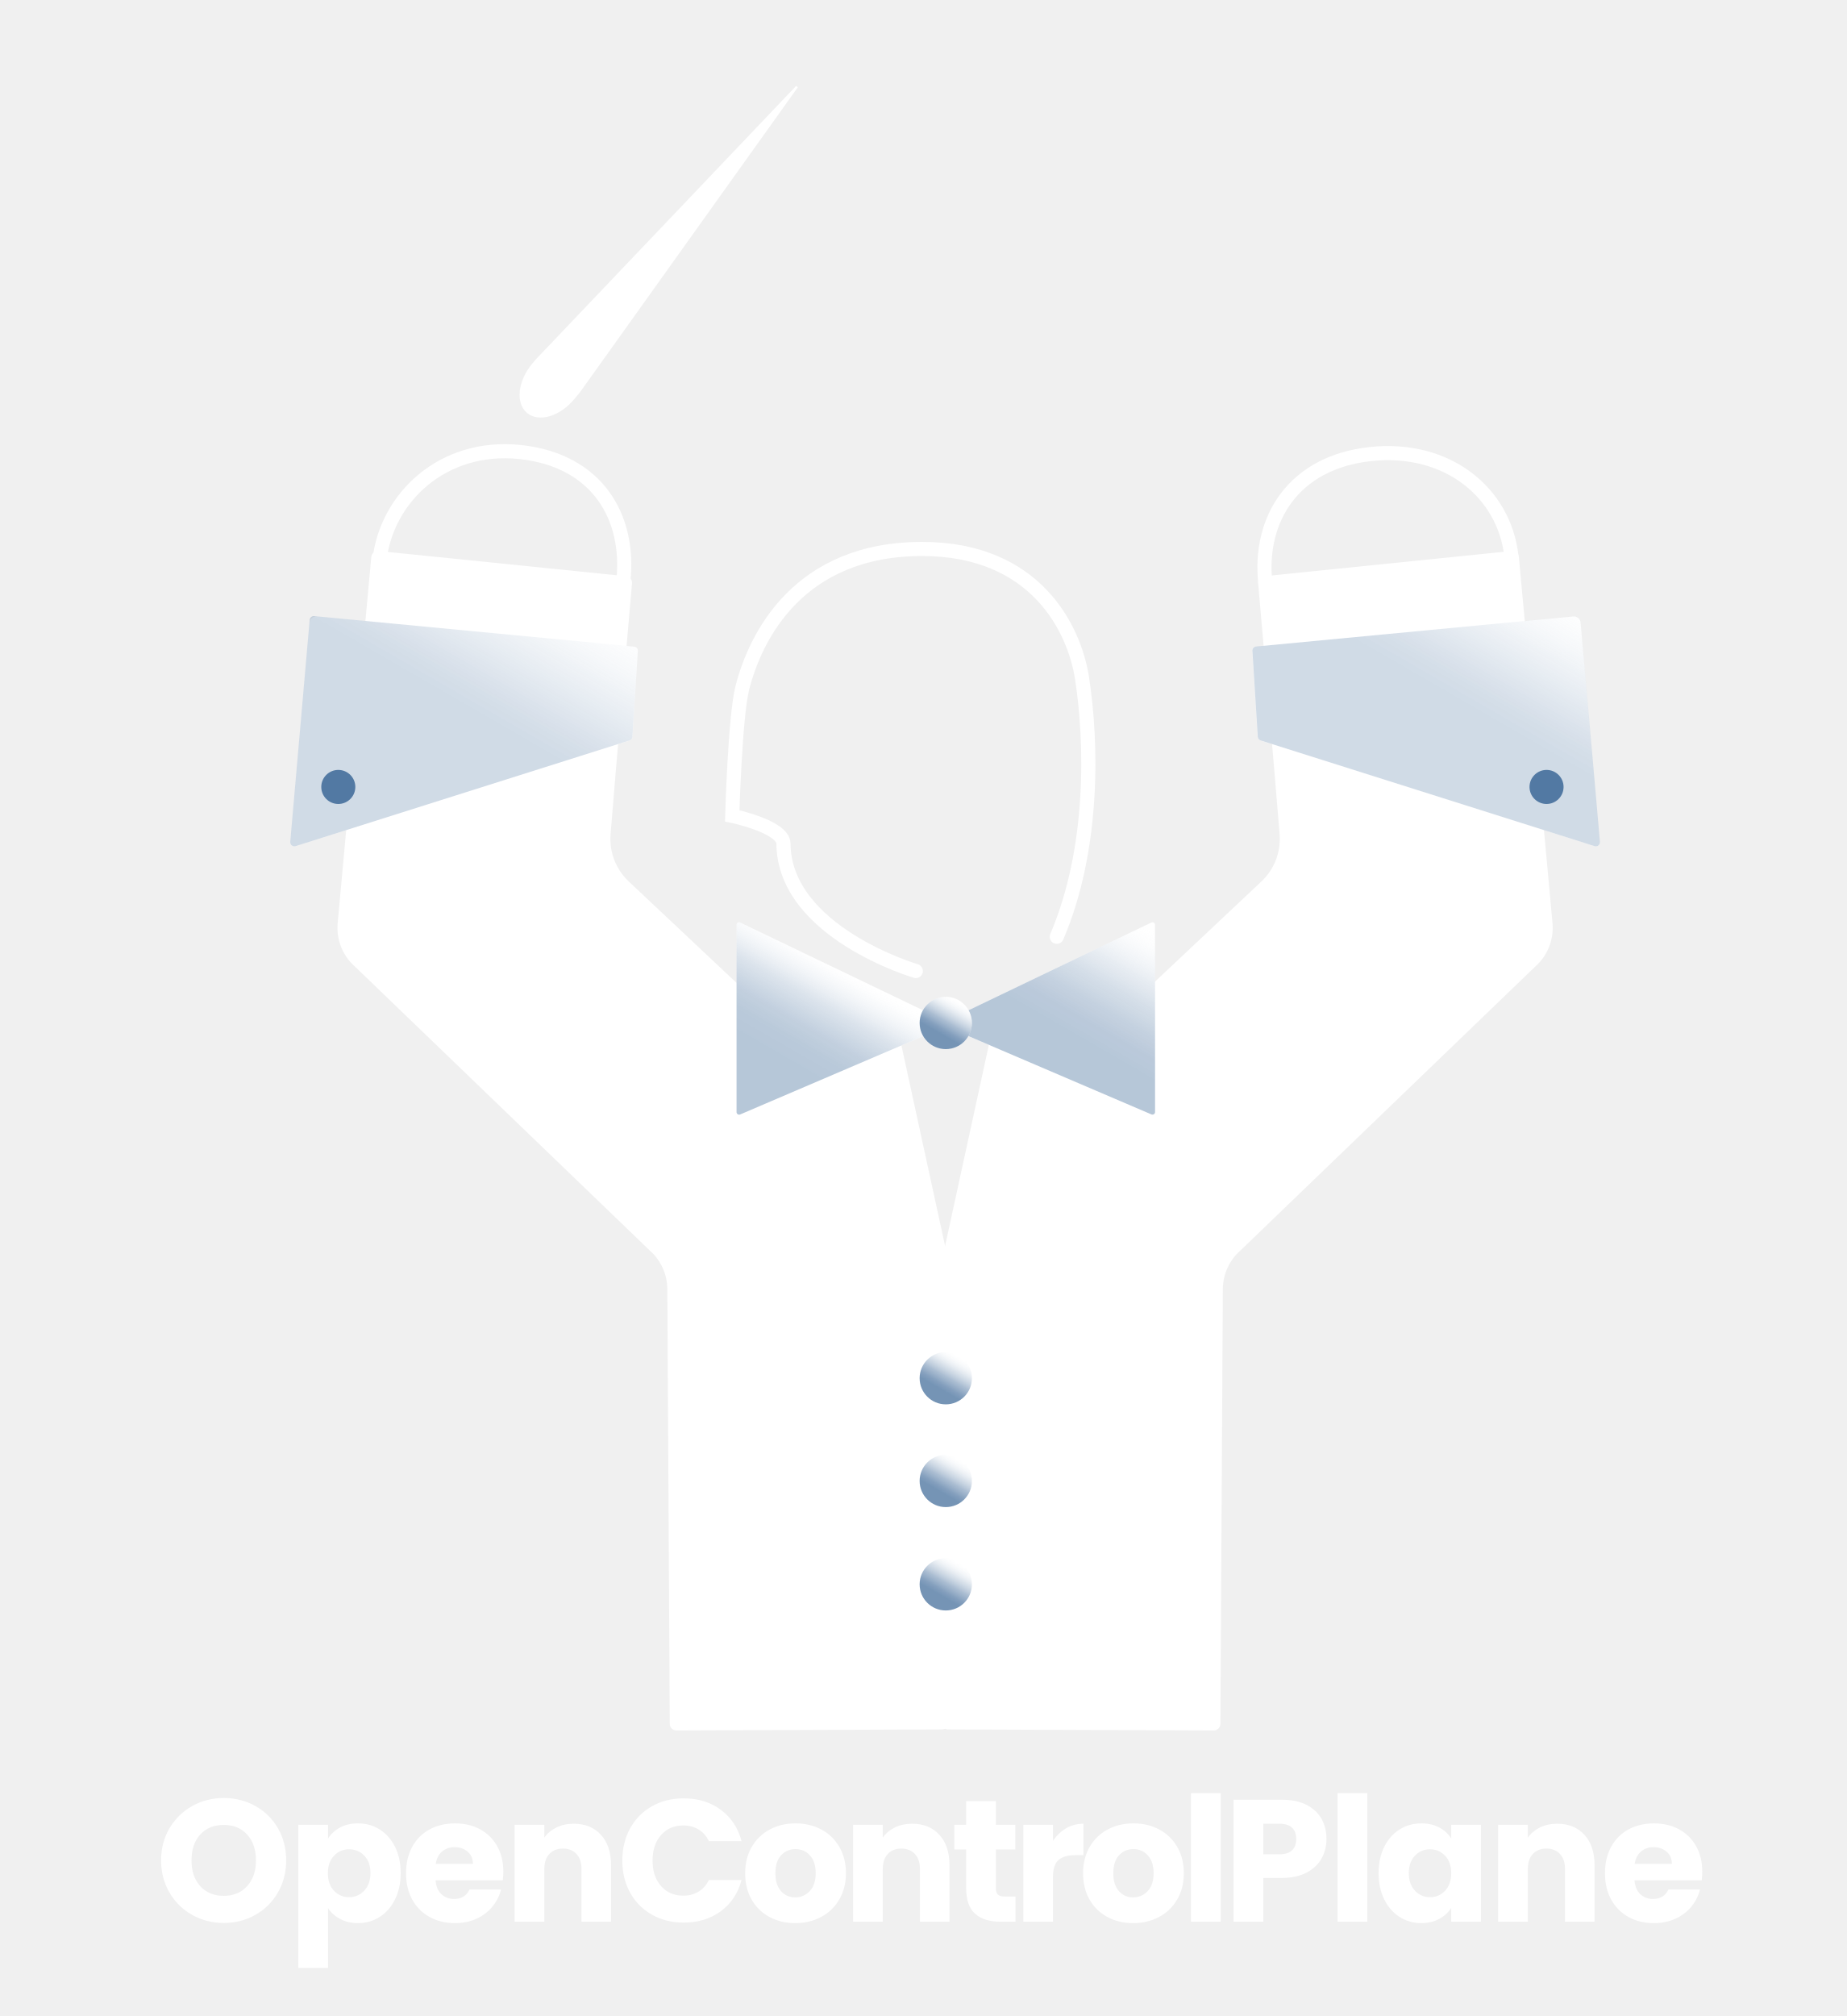
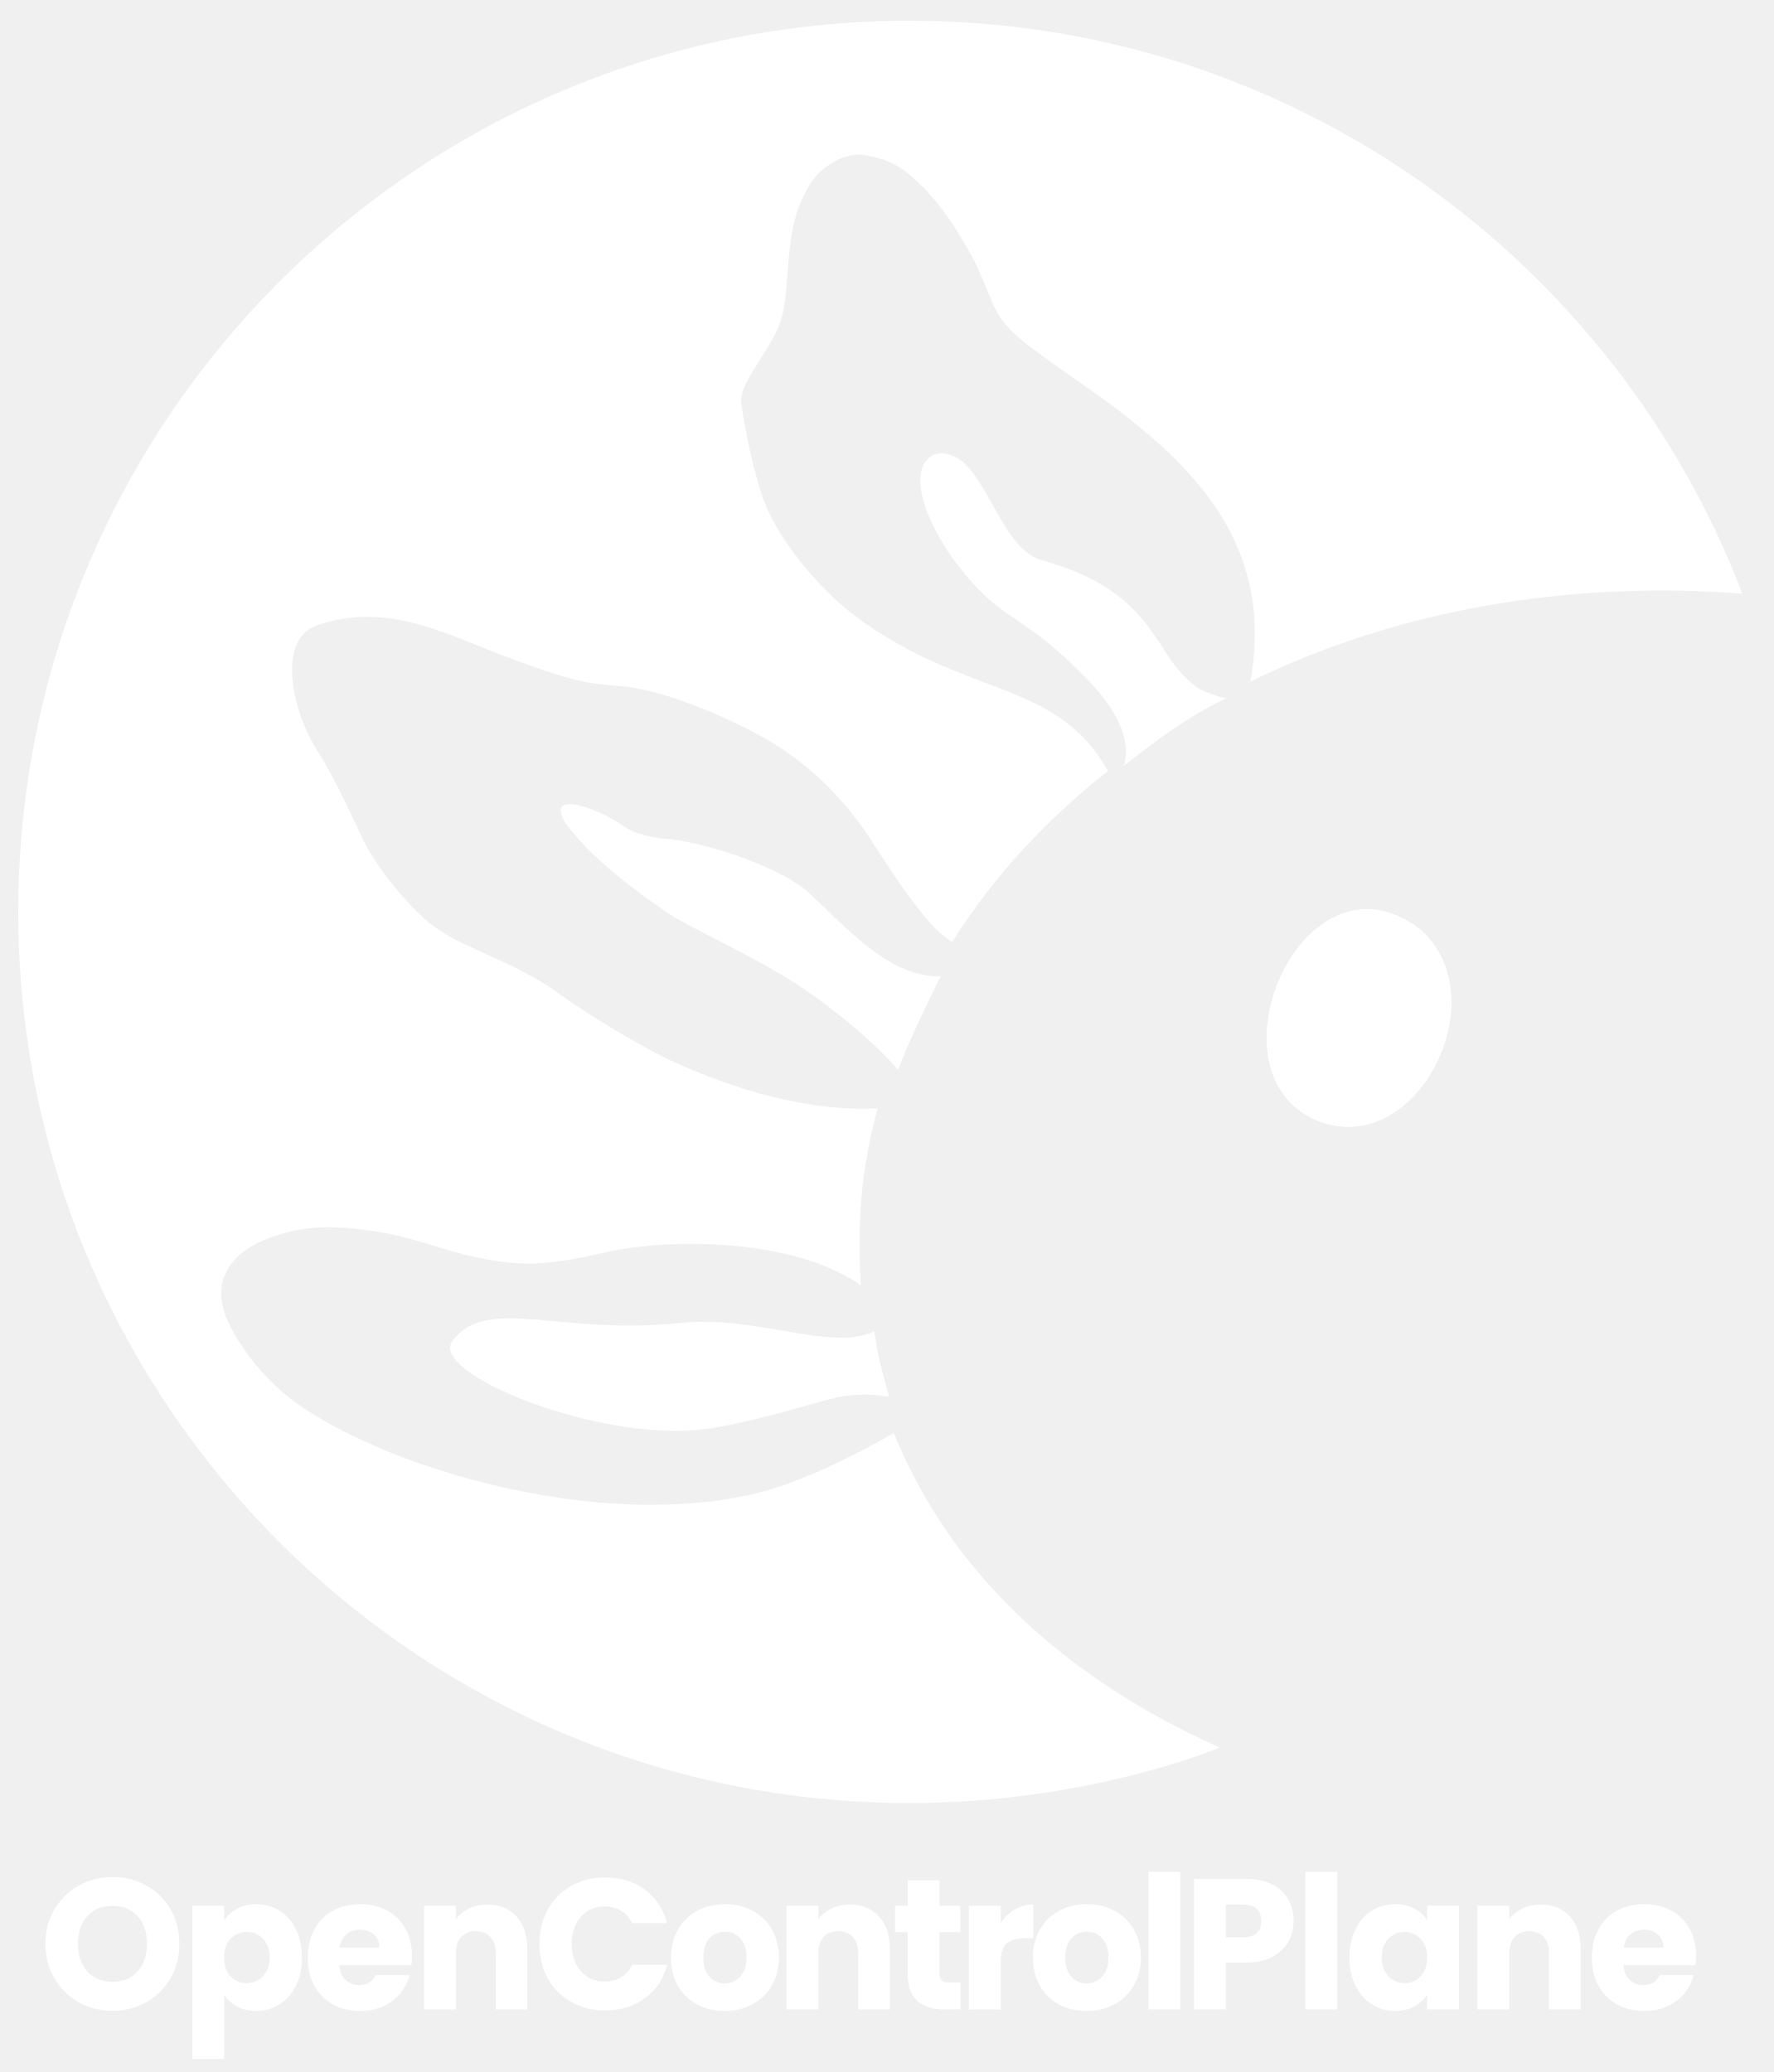
- <svg xmlns="http://www.w3.org/2000/svg" xmlns:xlink="http://www.w3.org/1999/xlink" id="a" data-name="Layer 1" width="850.39" height="928.09" viewBox="0 0 850.39 928.09">
-   <defs>
-     <linearGradient id="c" x1="248.57" y1="-1468.2" x2="175.6" y2="-1594.58" gradientTransform="translate(0 -1210.77) scale(1 -1)" gradientUnits="userSpaceOnUse">
-       <stop offset="0" stop-color="#fff" stop-opacity="0" />
-       <stop offset=".12" stop-color="#c8d4e1" stop-opacity=".32" />
-       <stop offset=".25" stop-color="#95adc6" stop-opacity=".61" />
-       <stop offset=".37" stop-color="#7090b3" stop-opacity=".82" />
-       <stop offset=".46" stop-color="#5a7fa7" stop-opacity=".95" />
-       <stop offset=".52" stop-color="#5279a3" />
-     </linearGradient>
-     <linearGradient id="d" x1="389.27" y1="-1657.07" x2="352.24" y2="-1721.22" gradientTransform="translate(0 -1210.77) scale(1 -1)" gradientUnits="userSpaceOnUse">
-       <stop offset="0" stop-color="#fff" stop-opacity="0" />
-       <stop offset="0" stop-color="#fbfcfd" stop-opacity=".02" />
-       <stop offset=".08" stop-color="#ced9e5" stop-opacity=".28" />
-       <stop offset=".17" stop-color="#a8bbd0" stop-opacity=".5" />
-       <stop offset=".25" stop-color="#88a3c0" stop-opacity=".68" />
-       <stop offset=".35" stop-color="#7090b3" stop-opacity=".82" />
-       <stop offset=".44" stop-color="#5f83aa" stop-opacity=".92" />
-       <stop offset=".55" stop-color="#557ba4" stop-opacity=".98" />
-       <stop offset=".7" stop-color="#5279a3" />
-     </linearGradient>
-     <linearGradient id="e" x1="-8400.59" y1="-1470.53" x2="-8344.08" y2="-1568.39" gradientTransform="translate(-7695.45 -1210.77) rotate(-180)" gradientUnits="userSpaceOnUse">
-       <stop offset="0" stop-color="#fff" stop-opacity="0" />
-       <stop offset=".15" stop-color="#c8d4e1" stop-opacity=".32" />
-       <stop offset=".3" stop-color="#95adc6" stop-opacity=".61" />
-       <stop offset=".44" stop-color="#7090b3" stop-opacity=".82" />
-       <stop offset=".55" stop-color="#5a7fa7" stop-opacity=".95" />
-       <stop offset=".63" stop-color="#5279a3" />
-     </linearGradient>
-     <linearGradient id="f" x1="-8218.22" y1="-1633.75" x2="-8179.35" y2="-1701.06" gradientTransform="translate(-7695.45 -1210.77) rotate(-180)" gradientUnits="userSpaceOnUse">
-       <stop offset="0" stop-color="#fff" stop-opacity="0" />
-       <stop offset=".02" stop-color="#f5f7fa" stop-opacity=".05" />
-       <stop offset=".16" stop-color="#c4d1df" stop-opacity=".34" />
-       <stop offset=".29" stop-color="#9bb1c9" stop-opacity=".58" />
-       <stop offset=".42" stop-color="#7b98b8" stop-opacity=".76" />
-       <stop offset=".55" stop-color="#6487ac" stop-opacity=".89" />
-       <stop offset=".67" stop-color="#567ca5" stop-opacity=".97" />
-       <stop offset=".79" stop-color="#5279a3" />
-     </linearGradient>
-     <linearGradient id="h" x1="-4108.69" y1="2869.47" x2="-4087.83" y2="2857.41" gradientTransform="translate(-2427.93 4569.2) rotate(90) scale(1 -1)" gradientUnits="userSpaceOnUse">
-       <stop offset="0" stop-color="#fff" stop-opacity="0" />
-       <stop offset=".08" stop-color="#e5ebf1" stop-opacity=".12" />
-       <stop offset=".29" stop-color="#a6bacf" stop-opacity=".41" />
-       <stop offset=".47" stop-color="#7896b7" stop-opacity=".62" />
-       <stop offset=".63" stop-color="#5c80a8" stop-opacity=".75" />
-       <stop offset=".73" stop-color="#5279a3" stop-opacity=".8" />
-     </linearGradient>
-     <linearGradient id="i" x1="-3897.86" y1="2869.47" x2="-3877" y2="2857.41" gradientTransform="translate(-2427.93 4569.2) rotate(90) scale(1 -1)" gradientUnits="userSpaceOnUse">
-       <stop offset="0" stop-color="#fff" stop-opacity="0" />
-       <stop offset=".08" stop-color="#e5ebf1" stop-opacity=".12" />
-       <stop offset=".29" stop-color="#a6bacf" stop-opacity=".41" />
-       <stop offset=".47" stop-color="#7896b7" stop-opacity=".62" />
-       <stop offset=".63" stop-color="#5c80a8" stop-opacity=".75" />
-       <stop offset=".73" stop-color="#5279a3" stop-opacity=".8" />
-     </linearGradient>
-     <linearGradient id="j" x1="-3945.16" x2="-3924.29" xlink:href="#i" />
-     <linearGradient id="k" x1="-3850.27" y1="2869.47" x2="-3829.41" y2="2857.41" gradientTransform="translate(-2427.93 4569.2) rotate(90) scale(1 -1)" gradientUnits="userSpaceOnUse">
-       <stop offset="0" stop-color="#fff" stop-opacity="0" />
-       <stop offset=".08" stop-color="#e5ebf1" stop-opacity=".12" />
-       <stop offset=".29" stop-color="#a6bacf" stop-opacity=".41" />
-       <stop offset=".47" stop-color="#7896b7" stop-opacity=".62" />
-       <stop offset=".63" stop-color="#5c80a8" stop-opacity=".75" />
-       <stop offset=".73" stop-color="#5279a3" stop-opacity=".8" />
-     </linearGradient>
-   </defs>
-   <path d="M264.17,839.57c-2.93,0-5.57.57-7.92,1.72-2.35,1.15-4.21,2.71-5.6,4.68v-5.92h-13.68v44.64h13.68v-24.24c0-2.99.77-5.31,2.32-6.96,1.54-1.65,3.62-2.48,6.24-2.48s4.69.83,6.24,2.48c1.54,1.65,2.32,3.97,2.32,6.96v24.24h13.6v-26.08c0-5.92-1.56-10.57-4.68-13.96-3.12-3.39-7.29-5.08-12.52-5.08ZM717.05,839.57c-2.93,0-5.57.57-7.92,1.72-2.35,1.15-4.21,2.71-5.6,4.68v-5.92h-13.68v44.64h13.68v-24.24c0-2.99.77-5.31,2.32-6.96,1.54-1.65,3.62-2.48,6.24-2.48s4.69.83,6.24,2.48c1.54,1.65,2.32,3.97,2.32,6.96v24.24h13.6v-26.08c0-5.92-1.56-10.57-4.68-13.96-3.12-3.39-7.29-5.08-12.52-5.08ZM314.65,840.37c2.61,0,4.95.61,7,1.84,2.05,1.23,3.64,3.01,4.76,5.36h15.04c-1.6-6.08-4.77-10.88-9.52-14.4-4.75-3.52-10.45-5.28-17.12-5.28-5.44,0-10.31,1.21-14.6,3.64-4.29,2.43-7.64,5.81-10.04,10.16-2.4,4.35-3.6,9.29-3.6,14.84s1.2,10.48,3.6,14.8,5.75,7.69,10.04,10.12c4.29,2.43,9.16,3.64,14.6,3.64,6.67,0,12.37-1.75,17.12-5.24s7.92-8.28,9.52-14.36h-15.04c-1.12,2.35-2.71,4.13-4.76,5.36-2.05,1.23-4.39,1.84-7,1.84-4.21,0-7.63-1.47-10.24-4.4-2.61-2.93-3.92-6.85-3.92-11.76s1.31-8.83,3.92-11.76c2.61-2.93,6.03-4.4,10.24-4.4ZM221.05,842.13c-3.36-1.81-7.2-2.72-11.52-2.72s-8.35.93-11.76,2.8c-3.41,1.87-6.07,4.53-7.96,8-1.89,3.47-2.84,7.52-2.84,12.16s.96,8.69,2.88,12.16c1.92,3.47,4.59,6.13,8,8,3.41,1.87,7.3,2.8,11.68,2.8,3.62,0,6.91-.67,9.84-2,2.93-1.33,5.37-3.17,7.32-5.52,1.95-2.35,3.29-4.99,4.04-7.92h-14.56c-1.33,2.88-3.71,4.32-7.12,4.32-2.29,0-4.23-.73-5.8-2.2-1.57-1.47-2.47-3.59-2.68-6.36h30.96c.16-1.39.24-2.72.24-4,0-4.48-.95-8.4-2.84-11.76-1.89-3.36-4.52-5.95-7.88-7.76ZM200.65,858.05c.37-2.45,1.35-4.35,2.92-5.68,1.57-1.33,3.51-2,5.8-2s4.4.69,6,2.08c1.6,1.39,2.4,3.25,2.4,5.6h-17.12ZM174.82,842.21c-2.99-1.87-6.32-2.8-10-2.8-3.15,0-5.89.64-8.24,1.92-2.35,1.28-4.19,2.96-5.52,5.04v-6.32h-13.68v65.92h13.68v-27.52c1.33,2.03,3.19,3.68,5.56,4.96,2.37,1.28,5.11,1.92,8.2,1.92,3.68,0,7.01-.95,10-2.84,2.99-1.89,5.35-4.59,7.08-8.08,1.73-3.49,2.6-7.53,2.6-12.12s-.87-8.61-2.6-12.08c-1.73-3.47-4.09-6.13-7.08-8ZM167.7,870.41c-1.92,2-4.24,3-6.96,3s-5.03-.99-6.92-2.96c-1.89-1.97-2.84-4.67-2.84-8.08s.95-6.11,2.84-8.08c1.89-1.97,4.2-2.96,6.92-2.96s5.11.97,7,2.92c1.89,1.95,2.84,4.63,2.84,8.04s-.96,6.12-2.88,8.12ZM117.58,831.41c-4.4-2.45-9.24-3.68-14.52-3.68s-10.12,1.23-14.52,3.68c-4.4,2.45-7.89,5.87-10.48,10.24-2.59,4.37-3.88,9.31-3.88,14.8s1.29,10.44,3.88,14.84c2.59,4.4,6.08,7.83,10.48,10.28,4.4,2.45,9.24,3.68,14.52,3.68s10.11-1.23,14.48-3.68c4.37-2.45,7.84-5.88,10.4-10.28,2.56-4.4,3.84-9.35,3.84-14.84s-1.27-10.43-3.8-14.8c-2.53-4.37-6-7.79-10.4-10.24ZM113.82,868.29c-2.69,2.99-6.28,4.48-10.76,4.48s-8.15-1.48-10.84-4.44c-2.69-2.96-4.04-6.92-4.04-11.88s1.35-8.99,4.04-11.92c2.69-2.93,6.31-4.4,10.84-4.4s8.07,1.48,10.76,4.44c2.69,2.96,4.04,6.92,4.04,11.88s-1.35,8.85-4.04,11.84ZM783.85,861.65c0-4.48-.95-8.4-2.84-11.76-1.89-3.36-4.52-5.95-7.88-7.76-3.36-1.81-7.2-2.72-11.52-2.72s-8.35.93-11.76,2.8c-3.41,1.87-6.07,4.53-7.96,8-1.89,3.47-2.84,7.52-2.84,12.16s.96,8.69,2.88,12.16c1.92,3.47,4.59,6.13,8,8,3.41,1.87,7.3,2.8,11.68,2.8,3.62,0,6.91-.67,9.84-2,2.93-1.33,5.37-3.17,7.32-5.52,1.95-2.35,3.29-4.99,4.04-7.92h-14.56c-1.33,2.88-3.71,4.32-7.12,4.32-2.29,0-4.23-.73-5.8-2.2-1.57-1.47-2.47-3.59-2.68-6.36h30.96c.16-1.39.24-2.72.24-4ZM752.73,858.05c.37-2.45,1.35-4.35,2.92-5.68,1.57-1.33,3.51-2,5.8-2s4.4.69,6,2.08c1.6,1.39,2.4,3.25,2.4,5.6h-17.12ZM548.41,884.69h13.68v-59.2h-13.68v59.2ZM668.25,846.37c-1.28-2.08-3.11-3.76-5.48-5.04-2.38-1.28-5.13-1.92-8.28-1.92-3.68,0-7.01.93-10,2.8-2.99,1.87-5.35,4.53-7.08,8-1.73,3.47-2.6,7.49-2.6,12.08s.87,8.63,2.6,12.12c1.73,3.49,4.09,6.19,7.08,8.08,2.99,1.89,6.29,2.84,9.92,2.84,3.15,0,5.91-.64,8.28-1.92,2.37-1.28,4.23-2.96,5.56-5.04v6.32h13.68v-44.64h-13.68v6.32ZM665.41,870.45c-1.89,1.97-4.2,2.96-6.92,2.96s-5.03-1-6.92-3-2.84-4.71-2.84-8.12.95-6.09,2.84-8.04c1.89-1.95,4.2-2.92,6.92-2.92s5.03.99,6.92,2.96c1.89,1.97,2.84,4.67,2.84,8.08s-.95,6.11-2.84,8.08ZM533.77,842.21c-3.52-1.87-7.47-2.8-11.84-2.8s-8.32.93-11.84,2.8c-3.52,1.87-6.29,4.55-8.32,8.04-2.03,3.49-3.04,7.53-3.04,12.12s1,8.69,3,12.16c2,3.47,4.75,6.13,8.24,8,3.49,1.87,7.43,2.8,11.8,2.8s8.33-.93,11.88-2.8c3.55-1.87,6.35-4.55,8.4-8.04,2.05-3.49,3.08-7.53,3.08-12.12s-1.01-8.63-3.04-12.12c-2.03-3.49-4.8-6.17-8.32-8.04ZM528.45,870.61c-1.84,1.92-4.07,2.88-6.68,2.88s-4.79-.96-6.52-2.88-2.6-4.67-2.6-8.24.88-6.39,2.64-8.28c1.76-1.89,3.97-2.84,6.64-2.84s4.81.96,6.6,2.88c1.79,1.92,2.68,4.67,2.68,8.24s-.92,6.32-2.76,8.24ZM378.17,842.21c-3.52-1.87-7.47-2.8-11.84-2.8s-8.32.93-11.84,2.8c-3.52,1.87-6.29,4.55-8.32,8.04-2.03,3.49-3.04,7.53-3.04,12.12s1,8.69,3,12.16c2,3.47,4.75,6.13,8.24,8,3.49,1.87,7.43,2.8,11.8,2.8s8.33-.93,11.88-2.8c3.55-1.87,6.35-4.55,8.4-8.04,2.05-3.49,3.08-7.53,3.08-12.12s-1.01-8.63-3.04-12.12c-2.03-3.49-4.8-6.17-8.32-8.04ZM372.85,870.61c-1.84,1.92-4.07,2.88-6.68,2.88s-4.79-.96-6.52-2.88-2.6-4.67-2.6-8.24.88-6.39,2.64-8.28c1.76-1.89,3.97-2.84,6.64-2.84s4.81.96,6.6,2.88c1.79,1.92,2.68,4.67,2.68,8.24s-.92,6.32-2.76,8.24ZM601.53,830.85c-3.09-1.55-6.88-2.32-11.36-2.32h-22.16v56.16h13.68v-20.16h8.48c4.59,0,8.43-.83,11.52-2.48,3.09-1.65,5.39-3.83,6.88-6.52,1.49-2.69,2.24-5.67,2.24-8.92,0-3.52-.77-6.64-2.32-9.36-1.55-2.72-3.87-4.85-6.96-6.4ZM594.97,851.81c-1.28,1.23-3.23,1.84-5.84,1.84h-7.44v-14.08h7.44c2.61,0,4.56.61,5.84,1.84,1.28,1.23,1.92,2.96,1.92,5.2s-.64,3.97-1.92,5.2ZM615.93,884.69h13.68v-59.2h-13.68v59.2ZM420.01,839.57c-2.93,0-5.57.57-7.92,1.72-2.35,1.15-4.21,2.71-5.6,4.68v-5.92h-13.68v44.64h13.68v-24.24c0-2.99.77-5.31,2.32-6.96,1.54-1.65,3.62-2.48,6.24-2.48s4.69.83,6.24,2.48c1.54,1.65,2.32,3.97,2.32,6.96v24.24h13.6v-26.08c0-5.92-1.56-10.57-4.68-13.96-3.12-3.39-7.29-5.08-12.52-5.08ZM498.89,839.57c-2.93,0-5.6.71-8,2.12-2.4,1.41-4.4,3.35-6,5.8v-7.44h-13.68v44.64h13.68v-20.72c0-3.68.85-6.25,2.56-7.72,1.71-1.47,4.27-2.2,7.68-2.2h3.76v-14.48ZM459.53,872.21c-.64-.59-.96-1.55-.96-2.88v-17.92h8.96v-11.36h-8.96v-10.88h-13.68v10.88h-5.44v11.36h5.44v17.76c0,5.49,1.38,9.45,4.16,11.88,2.77,2.43,6.64,3.64,11.6,3.64h6.96v-11.6h-4.88c-1.49,0-2.56-.29-3.2-.88Z" fill="#fff" />
-   <g id="b" data-name="Layer 5">
-     <path d="M174.7,258.25c3.12-29.1,29.24-53.97,64.89-50.14,35.65,3.83,50.58,30.17,47.46,59.28" fill="none" stroke="#fff" stroke-miterlimit="10" stroke-width="6.5" />
-     <path d="M695.98,256.18c-3.12-29.1-29.24-50.98-64.89-47.15-35.65,3.83-51.58,30.17-48.45,59.28" fill="none" stroke="#fff" stroke-miterlimit="10" stroke-width="6.5" />
-     <path d="M435.42,574.65l-22.25-102.18c-.3-1.37-1.48-2.35-2.88-2.39-11.8-.35-55.2-2.6-59.25-6.41l-61.51-57.87c-5.95-5.6-9.03-13.58-8.38-21.71,2.38-29.91,8.3-97.2,9.87-115.53.14-1.66-1.07-3.11-2.72-3.28h0l-113.99-11.62c-1.69-.17-3.18,1.07-3.34,2.75l-15.53,169.09c-.5,7.44,2.5,14.69,8.11,19.58l135.58,130.54c5.14,4.48,8.1,10.96,8.16,17.77l1.12,200.21c0,1.68,1.38,3.03,3.05,3.03l122.36-.47c1.69,0,3.04-1.38,3.03-3.06l-1.38-217.8c0-.21-.02-.42-.07-.63h.02Z" fill="#fff" />
-     <path d="M292.04,297.69l-146.15-13.9c-1.7-.16-3.2,1.09-3.35,2.78l-8.85,101.11c-.11,1.3,1.16,2.24,2.4,1.85l153.7-48.57c.82-.26,1.4-1,1.45-1.86l2.47-39.45c.06-1-.68-1.87-1.68-1.96h0Z" fill="#fff" />
-     <path d="M434.96,574.65l22.25-102.18c.3-1.37,1.48-2.35,2.88-2.39,11.8-.35,55.2-2.6,59.25-6.41l61.51-57.87c5.95-5.6,9.03-13.58,8.38-21.71-2.38-29.91-8.3-97.2-9.87-115.53-.14-1.66,1.07-3.11,2.72-3.28h0l113.99-11.62c1.69-.17,3.18,1.07,3.34,2.75l15.53,169.09c.5,7.44-2.5,14.69-8.11,19.58l-135.58,130.54c-5.14,4.48-8.1,10.96-8.16,17.77l-1.12,200.21c0,1.68-1.38,3.03-3.05,3.03l-122.36-.47c-1.69,0-3.04-1.38-3.03-3.06l1.38-217.8c0-.21.02-.42.07-.63h-.02Z" fill="#fff" />
-     <path d="M435.8,472.46l-94.98,40.59c-.79.34-1.67-.24-1.67-1.1v-86.17c0-.88.92-1.46,1.72-1.07l94.98,45.58c.92.45.89,1.76-.05,2.17Z" fill="#fff" />
-     <path d="M346.38,61.51c12.26-12.88,20.59-21.62,20.59-21.62,0,0-89,124.56-100.2,140.25-1.35,1.63-2.64,3.2-2.64,3.2-6.47,7.82-15.91,10.69-21.08,6.41-5.18-4.28-4.14-14.09,2.32-21.91,0,0,.66-.79,1.52-1.83,3.36-3.52,66.08-69.4,99.51-104.5h0Z" fill="#fff" stroke="#fff" stroke-miterlimit="10" />
-     <path d="M421.71,447.02s-60.6-17.79-60.95-58.65c-.07-7.89-23.59-12.78-23.59-12.78,0,0,1.29-45.8,4.67-59.01,6.12-23.89,26.05-63.86,82.8-63.86,52.6,0,70.11,37.17,73.57,59.23,4.64,29.61,5.76,78.72-11.58,119.3" fill="none" stroke="#fff" stroke-linecap="round" stroke-miterlimit="10" stroke-width="6.5" />
-     <path d="M291.99,297.64l-147.33-14.01c-1.04-.1-1.96.67-2.05,1.7l-8.95,102.25c-.12,1.33,1.16,2.35,2.43,1.95l153.8-48.66c.74-.23,1.26-.9,1.31-1.67l2.48-39.57c.06-1.01-.69-1.89-1.7-1.99h0Z" fill="url(#c)" isolation="isolate" opacity=".27" />
-     <path d="M436.09,472.29l-95.27,40.77c-.79.34-1.66-.24-1.66-1.09v-86.18c0-.75,1.04-1.39,1.72-1.07l95.24,45.71c.8.37.78,1.51-.02,1.86h0Z" fill="url(#d)" isolation="isolate" opacity=".42" />
-     <path d="M578.33,297.69l146.15-13.9c1.7-.16,3.2,1.09,3.35,2.78l8.85,101.11c.11,1.3-1.16,2.24-2.4,1.85l-153.7-48.57c-.82-.26-1.4-1-1.45-1.86l-2.47-39.45c-.06-1,.68-1.87,1.68-1.96h0Z" fill="#fff" />
-     <path d="M435.22,472.46l94.98,40.59c.79.34,1.67-.24,1.67-1.1v-86.17c0-.88-.92-1.46-1.72-1.07l-94.98,45.58c-.92.45-.89,1.76.05,2.17Z" fill="#fff" />
-     <path d="M578.39,297.64l147.33-14.01c1.04-.1,1.96.67,2.05,1.7l8.95,102.25c.12,1.33-1.16,2.35-2.43,1.95l-153.8-48.66c-.74-.23-1.26-.9-1.31-1.67l-2.48-39.57c-.06-1.01.69-1.89,1.7-1.99h0Z" fill="url(#e)" isolation="isolate" opacity=".27" />
-     <path d="M434.95,472.27l95.27,40.77c.79.34,1.66-.24,1.66-1.09v-86.18c0-.75-1.04-1.39-1.72-1.07l-95.24,45.71c-.8.37-.78,1.51.02,1.86h0Z" fill="url(#f)" isolation="isolate" opacity=".42" />
+ <svg xmlns="http://www.w3.org/2000/svg" id="b" data-name="Layer 2" width="389.851" height="455.521" viewBox="0 0 389.851 455.521">
+   <g>
+     <path d="M169.115,75.72c-2.645,4.57-6.402,10.299-6.207,13.031C162.713,86.019,166.47,80.29,169.115,75.72Z" fill="#fff" />
+     <path d="M185.067,133.101c1.048.881,2.086,1.699,3.119,2.489-1.033-.791-2.071-1.609-3.119-2.49-8.194-6.982-13.517-14.66-16.908-22.399C171.551,118.44,176.873,126.12,185.067,133.101Z" fill="#fff" />
+     <path d="M198.472,37.27q-1.069-.753-2.115-1.325Q197.403,36.518,198.472,37.27Z" fill="#fff" />
+     <path d="M262.043,150.369c-3.007-2.345-4.927-5.684-7.332-9.307C257.101,144.684,259.006,148.019,262.043,150.369Z" fill="#fff" />
+     <path d="M210.638,100.816c2.838,1.821,5.091,5.819,7.409,9.955,2.964,5.298,6.037,10.823,10.607,12.289.647.174,1.254.359,1.868.543,3.986,1.195,7.314,2.57,10.095,4.071,7.422,4.018,11.13,8.92,14.096,13.388,2.39,3.622,3.852,6.522,8.227,9.946,1.247.976,5.045,2.247,6.546,2.52,0,0-.158.074-.21.1-.471.228-1.519.753-1.874.935-6.107,3.124-11.766,7.124-17.213,11.317-.17.129-1.539,1.19-1.539,1.19-.011.009-.023.018-.034.027q-.798.632-1.594,1.266v-.001q.271-.888.379-1.844c.528-4.622-1.868-10.391-8.244-16.995-11.69-12.057-16.192-12.636-22.14-18.111-10.449-9.618-18.71-25.873-12.717-30.879C206.418,98.762,209.502,100.089,210.638,100.816Z" fill="#fff" />
+     <path d="M167.11,210.022c.001,0,.001,0,.001 0-.037-.018-.074-.036-.111-.054C167.037,209.986,167.074,210.005,167.11,210.022Z" fill="#fff" />
+     <path d="M154.927,314.178c11.067-1.449,26.929-6.728,30.151-7.194,5.348-.773,8.044-.211,10.362.053-.83-3.048-1.515-5.275-2.129-7.966-.443-1.94-.705-3.765-1.143-6.391-9.434,4.554-26.028-3.6-42.626-1.838-26.58,2.823-42.431-6.148-50.068,3.907C93.995,301.965,131.905,317.193,154.927,314.178Z" fill="#fff" />
+     <path d="M246.621,90.81c-8.173-6.378-16.78-12.077-23.984-17.889C229.869,78.785,238.467,84.469,246.621,90.81Z" fill="#fff" />
+     <path d="M214.076,57.236c-.594-1.154-1.29-2.423-2.118-3.83C212.787,54.813,213.483,56.082,214.076,57.236Z" fill="#fff" />
+     <path d="M171.455,70.986c-.363,1.194-1.261,2.87-2.34,4.734C170.193,73.856,171.092,72.18,171.455,70.986Z" fill="#fff" />
+     <path d="M162.908,88.751c.446,6.119,1.631,12.631,4.109,19.155C164.539,101.382,163.354,94.869,162.908,88.751Z" fill="#fff" />
+     <path d="M248.613,167.097c.011-.009.023-.018.035-.028-0,0-0.0 0-.001 0C248.636,167.079,248.625,167.088,248.613,167.097Z" fill="#fff" />
+     <polygon points="247.019 168.363 247.019 168.363 247.019 168.362 247.019 168.363" fill="#fff" />
+     <polygon points="197.125 234.923 197.132 234.93 197.126 234.923 197.125 234.923" fill="#fff" />
+     <path d="M197.373,235.191c.007.008.014.015.022.023,0-0.0 0-.001 0-.001-.007-.008-.014-.015-.022-.023C197.374,235.19,197.373,235.191,197.373,235.191Z" fill="#fff" />
+     <polygon points="164.856 209.03 164.863 209.033 164.859 209.031 164.856 209.03" fill="#fff" />
+     <path d="M175.102,216.352c5.708,3.74,14.628,10.525,20.761,17.168.387.419,1.524,1.685,1.533,1.692.168-.471.398-1.034.603-1.56.309-.835.682-1.655,1.01-2.484,2.998-7.08,7.58-16.206,7.767-16.576,0,0-.901.069-1.92-.013-7.712-.626-14.582-6.358-21.506-12.991-1.591-1.521-3.188-3.072-4.798-4.589-5.725-6.009-23.064-11.728-31.514-12.508-5.621-.517-8.16-1.539-10.712-3.341-4.845-3.421-17.147-7.924-11.762.197.281.358,2.05,2.496,2.365,2.863,4.81,5.593,13.414,12.214,20.163,16.73C151.694,203.945,166.334,210.607,175.102,216.352Z" fill="#fff" />
+     <polygon points="247.019 168.364 247.019 168.363 247.019 168.363 247.019 168.364" fill="#fff" />
+     <path d="M267.586,154.595c-.049.027-.097.056-.145.082.001 0.0.001 0.0.002 0C267.491,154.651,267.538,154.622,267.586,154.595Z" fill="#fff" />
+     <path d="M171.415,274.706c.975.258,1.953.512,2.869.802C173.369,275.219,172.389,274.964,171.415,274.706Z" fill="#fff" />
+     <g>
+       <path d="M185.067,133.101c1.048.881,2.086,1.699,3.119,2.489-1.033-.791-2.071-1.609-3.119-2.49-8.194-6.982-13.517-14.66-16.908-22.399C171.551,118.44,176.873,126.12,185.067,133.101Z" fill="#fff" />
+       <path d="M268.094,384.147c-.072-.028-.147-.06-.221-.09.071.031.143.062.214.093C268.09,384.149,268.092,384.148,268.094,384.147Z" fill="#fff" />
+       <path d="M162.908,88.751c.446,6.119,1.631,12.631,4.109,19.155C164.539,101.382,163.354,94.869,162.908,88.751Z" fill="#fff" />
+       <path d="M169.115,75.72c-2.645,4.57-6.402,10.299-6.207,13.031C162.713,86.019,166.47,80.29,169.115,75.72Z" fill="#fff" />
+       <path d="M171.455,70.986c-.363,1.194-1.261,2.87-2.34,4.734C170.193,73.856,171.092,72.18,171.455,70.986Z" fill="#fff" />
+       <path d="M246.621,90.81c-8.173-6.378-16.78-12.077-23.984-17.889C229.869,78.785,238.467,84.469,246.621,90.81Z" fill="#fff" />
+       <path d="M171.415,274.706c.975.258,1.953.512,2.869.802C173.369,275.219,172.389,274.964,171.415,274.706Z" fill="#fff" />
+       <path d="M198.639,233.373c.89-2.205,1.857-4.373,2.851-6.527.325-.705.642-1.415.975-2.116-.333.702-.65,1.412-.975,2.117C200.495,229,199.528,231.168,198.639,233.373Z" fill="#fff" />
+       <path d="M214.076,57.236c-.594-1.154-1.29-2.423-2.118-3.83C212.787,54.813,213.483,56.082,214.076,57.236Z" fill="#fff" />
+       <path d="M312.155,204.329c-24.99-19.14-46.965,29.345-24.142,41.295l0.0.031C310.54,256.789,329.651,219.698,312.155,204.329Z" fill="#fff" />
+       <path d="M198.472,37.27q-1.069-.753-2.115-1.325Q197.403,36.518,198.472,37.27Z" fill="#fff" />
+       <g>
+         <path d="M266.99,383.673c.265.12.578.259.882.384C267.578,383.929,267.281,383.804,266.99,383.673Z" fill="#fff" />
+         <path d="M171.415,274.706c.975.258,1.953.512,2.869.802C173.369,275.219,172.389,274.964,171.415,274.706Z" fill="#fff" />
+         <path d="M185.067,133.101c1.048.881,2.086,1.699,3.119,2.489-1.033-.791-2.071-1.609-3.119-2.49-8.194-6.982-13.517-14.66-16.908-22.399C171.551,118.44,176.873,126.12,185.067,133.101Z" fill="#fff" />
+         <path d="M214.076,57.236c-.594-1.154-1.29-2.423-2.118-3.83C212.787,54.813,213.483,56.082,214.076,57.236Z" fill="#fff" />
+         <path d="M198.472,37.27q-1.069-.753-2.115-1.325Q197.403,36.518,198.472,37.27Z" fill="#fff" />
+         <path d="M246.621,90.81c-8.173-6.378-16.78-12.077-23.984-17.889C229.869,78.785,238.467,84.469,246.621,90.81Z" fill="#fff" />
+         <path d="M162.908,88.751c.446,6.119,1.631,12.631,4.109,19.155C164.539,101.382,163.354,94.869,162.908,88.751Z" fill="#fff" />
+         <path d="M171.455,70.986c-.363,1.194-1.261,2.87-2.34,4.734C170.193,73.856,171.092,72.18,171.455,70.986Z" fill="#fff" />
+         <path d="M169.115,75.72c-2.645,4.57-6.402,10.299-6.207,13.031C162.713,86.019,166.47,80.29,169.115,75.72Z" fill="#fff" />
+         <path d="M198.639,233.373c.89-2.205,1.857-4.373,2.851-6.527.325-.705.642-1.415.975-2.116-.333.702-.65,1.412-.975,2.117C200.495,229,199.528,231.168,198.639,233.373Z" fill="#fff" />
+         <path d="M312.155,204.329c-24.99-19.14-46.965,29.345-24.142,41.295l0.0.031C310.54,256.789,329.651,219.698,312.155,204.329Z" fill="#fff" />
+         <path d="M268.159,384.167c-.072-.028-.212-.079-.286-.11-.304-.125-.617-.264-.882-.384-28.32-12.806-51.036-31.757-64.612-56.272-2.231-4.028-4.201-8.118-5.91-12.339-4.696,2.614-17.775,10.021-29.578,13.069-12.766,3.296-28.686,3.365-43.139,1.29-21.04-3.006-42.52-10.339-57.006-19.839-9.494-6.211-15.796-16.087-17.39-20.952-2.808-8.569,2.968-14.05,10.127-16.575,7.595-2.692,13.298-2.683,22.11-1.48,9.014,1.23,15.315,4.223,23.31,5.89,2.981.622,6.249,1.161,10.091,1.316,6.391.259,14.456-1.623,18.109-2.464,12.902-2.971,40.821-3.496,56.113,7.246-.31-4.777-.373-9.796-.141-15.145.338-7.775,1.657-15.766,3.85-23.746-4.766.269-9.749-.056-14.8-.848-9.897-1.55-20.053-4.891-29.357-9.061-7.591-3.402-19.761-10.809-26.11-15.474-4.447-3.267-9.457-5.648-14.499-7.948-5.682-2.591-11.164-4.778-15.604-9.035-5.876-5.635-10.625-12.164-13.093-17.419-2.692-5.731-6.297-13.502-9.577-18.61-5.782-9.006-9.117-24.683-.222-27.796,15.701-5.495,29.13,2.335,42.622,7.288,5.301,1.946,10.483,3.86,15.572,4.992,3.721.827,8.331,1.019,9.963,1.223,9.854,1.232,24.024,7.611,31.436,12.007,9.558,5.669,17.297,13.867,22.688,22.426,2.545,4.041,9.155,14.229,13.658,18.695,1.108,1.099,2.828,2.428,3.658,3.018,4.513-7.138,9.682-13.937,15.424-20.19,5.726-6.235,12.027-12.067,18.843-17.452-11.432-20.309-30.991-15.843-55.339-33.898-8.441-6.26-16.964-17.014-20.027-24.889-2.51-6.454-4.294-15.891-5.251-21.951-.68-4.301,6.265-11.452,8.546-17.765,1.904-5.267,1.282-13.953,2.957-21.448,1.216-5.443,3.715-9.687,5.528-11.486,1.781-1.767,5.34-4.019,8.508-4.049,1.864-.017,6.515.776,10.024,3.266,1.873,1.329,5.1,4.533,5.473,4.944.326.36,1.557,1.801,1.846,2.158,2.022,2.501,4.082,5.496,6.168,9.033.828,1.408,1.524,2.677,2.118,3.83.594,1.153,2.045,4.461,2.652,5.897,1.586,3.754,2.068,5.89,5.181,9.197,4.321,4.592,16.539,12.102,24.712,18.481,11.699,9.098,22.479,19.549,26.972,33.834,2.321,7.312,2.964,15.616,1.238,25.208,25.975-12.712,56.605-20.022,90.518-20.022q6.411,0,12.702.36,2.47.138,4.92.325C354.803,56.865,283.479,4.556,199.926,4.556c-108.204,0-195.92,87.716-195.92,195.92s87.716,195.92,195.92,195.92C239.33,396.396,268.183,384.176,268.159,384.167ZM174.284,275.509c-.916-.29-1.894-.545-2.869-.802C172.389,274.964,173.369,275.219,174.284,275.509Z" fill="#fff" />
+       </g>
+       <path d="M266.99,383.673c.265.12.578.259.882.384C267.578,383.929,267.281,383.804,266.99,383.673Z" fill="#fff" />
+     </g>
+     <path d="M312.155,204.329c-24.99-19.14-46.965,29.345-24.142,41.295l0.0.031C310.54,256.789,329.651,219.698,312.155,204.329ZM293.847,221.233c-.191-13.099,20.385-13.099,20.192.001C314.231,234.333,293.654,234.333,293.847,221.233Z" fill="#fff" />
  </g>
-   <g id="g" data-name="Layer 7">
-     <circle cx="155.78" cy="362.28" r="7.84" fill="#5279a3" />
-     <circle cx="712.15" cy="362.28" r="7.84" fill="#5279a3" />
-     <circle cx="435.51" cy="635.83" r="12.04" fill="#fff" />
-     <circle cx="435.51" cy="635.83" r="12.04" fill="#fff" />
-     <circle cx="435.51" cy="470.94" r="12.04" fill="#fff" />
-     <circle cx="435.51" cy="470.94" r="12.04" fill="url(#h)" />
-     <circle cx="435.51" cy="681.77" r="12.04" fill="#fff" />
-     <circle cx="435.51" cy="681.77" r="12.04" fill="url(#i)" />
-     <circle cx="435.51" cy="634.47" r="12.04" fill="url(#j)" />
-     <path d="M423.47,729.36c0-6.66,5.39-12.04,12.04-12.04s12.04,5.39,12.04,12.04-5.39,12.04-12.04,12.04-12.04-5.39-12.04-12.04Z" fill="#fff" />
-     <path d="M423.47,729.36c0-6.66,5.39-12.04,12.04-12.04s12.04,5.39,12.04,12.04-5.39,12.04-12.04,12.04-12.04-5.39-12.04-12.04Z" fill="url(#k)" />
-   </g>
+   <path d="M132.924,419.117c1.334,0,2.531.312,3.579.941,1.048.629,1.861,1.539,2.434,2.74h7.689q-1.227-4.663-4.867-7.362-3.643-2.699-8.753-2.699-4.172,0-7.464,1.861-3.29,1.863-5.133,5.194-1.84,3.336-1.84,7.587,0,4.256,1.84,7.566,1.84,3.313,5.133,5.174,3.29,1.863,7.464,1.861,5.115,0,8.753-2.679,3.643-2.676,4.867-7.341h-7.689c-.573,1.201-1.385,2.111-2.434,2.74-1.048.629-2.244.941-3.579.941q-3.229,0-5.235-2.249-2.002-2.247-2.004-6.012,0-3.765,2.004-6.012,2.002-2.247,5.235-2.249V419.117ZM165.398,420.058q-2.699-1.434-6.053-1.431-3.351,0-6.053,1.431-2.699,1.434-4.254,4.11-1.557,2.676-1.554,6.196c0,2.347.511,4.443,1.534,6.217s2.428,3.134,4.213,4.09q2.676,1.434,6.033,1.431,3.351,0,6.074-1.431,2.722-1.434,4.294-4.11t1.575-6.196q0-3.52-1.554-6.196-1.557-2.676-4.254-4.11H165.398ZM162.678,434.577q-1.411,1.472-3.415,1.472c-1.334,0-2.449-.491-3.333-1.472q-1.327-1.472-1.329-4.213c0-1.825.45-3.267,1.35-4.233q1.35-1.449,3.395-1.452c1.365,0,2.459.491,3.374,1.472s1.37,2.388,1.37,4.213-.47,3.231-1.411,4.213L162.678,434.577ZM32.168,414.536q-3.374-1.879-7.423-1.881-4.049,0-7.423,1.881-3.374,1.879-5.358,5.235-1.986,3.351-1.984,7.566,0,4.21,1.984,7.587,1.986,3.374,5.358,5.256,3.374,1.879,7.423,1.881,4.049,0,7.403-1.881,3.351-1.879,5.317-5.256,1.963-3.374,1.963-7.587,0-4.21-1.943-7.566-1.94-3.351-5.317-5.235H32.168ZM30.245,433.391q-2.063,2.293-5.501,2.29c-2.29,0-4.167-.757-5.542-2.27s-2.065-3.538-2.065-6.074.69-4.596,2.065-6.094q2.063-2.247,5.542-2.249c2.316,0,4.126.757,5.501,2.27q2.063,2.27,2.065,6.074C32.311,429.873,31.62,431.862,30.245,433.391ZM61.431,420.058q-2.293-1.434-5.112-1.431c-1.61,0-3.011.327-4.213.982q-1.802.982-2.822,2.577v-3.231h-6.994v33.701h6.994v-14.069c.68,1.038,1.631,1.881,2.843,2.536,1.212.654,2.612.982,4.192.982q2.822,0,5.112-1.452,2.293-1.449,3.62-4.131,1.327-2.676,1.329-6.196,0-3.52-1.329-6.176-1.327-2.661-3.62-4.09v0ZM57.791,434.475q-1.472,1.534-3.558,1.534-2.086,0-3.538-1.513c-.966-1.007-1.452-2.388-1.452-4.131s.486-3.124,1.452-4.131q1.449-1.511,3.538-1.513c1.391,0,2.612.496,3.579,1.493s1.452,2.367,1.452,4.11-.491,3.129-1.472,4.151v0ZM85.071,420.017q-2.577-1.388-5.89-1.391c-2.209,0-4.269.475-6.012,1.431q-2.615,1.434-4.07,4.09-1.449,2.661-1.452,6.217,0,3.558,1.472,6.217,1.472,2.661,4.09,4.09,2.615,1.434,5.971,1.431,2.784,0,5.031-1.022,2.247-1.02,3.742-2.822c.997-1.201,1.682-2.551,2.065-4.049h-7.444c-.68,1.472-1.897,2.209-3.64,2.209-1.171,0-2.163-.373-2.965-1.125-.803-.752-1.263-1.835-1.37-3.252h15.828c.082-.711.123-1.391.123-2.045q0-3.436-1.452-6.012-1.449-2.577-4.029-3.967v0ZM74.642,428.156c.189-1.253.69-2.224,1.493-2.904.803-.68,1.794-1.022,2.965-1.022s2.249.353,3.067,1.063,1.227,1.662,1.227,2.863H74.642ZM107.116,418.708q-2.247,0-4.049.879c-1.201.588-2.152,1.385-2.863,2.393v-3.027h-6.994v22.822h6.994v-12.393q0-2.293,1.186-3.558,1.189-1.265,3.19-1.268,2.002,0,3.19,1.268,1.189,1.265,1.186,3.558v12.393h6.953v-13.333q0-4.54-2.393-7.137-2.393-2.6-6.401-2.597L107.116,418.708ZM227.116,418.708q-2.247,0-4.09,1.084c-1.227.721-2.249,1.713-3.067,2.965v-3.804h-6.994v22.822h6.994v-10.593q0-2.822,1.309-3.947,1.311-1.127,3.926-1.125h1.922V418.708ZM338.644,418.708q-2.247,0-4.049.879c-1.201.588-2.152,1.385-2.863,2.393v-3.027h-6.994v22.822h6.994v-12.393q0-2.293,1.186-3.558,1.189-1.265,3.19-1.268,2.002,0,3.19,1.268,1.189,1.265,1.186,3.558v12.393h6.953v-13.333q0-4.54-2.393-7.137-2.393-2.6-6.401-2.597V418.708ZM313.695,422.184q-.982-1.595-2.802-2.577-1.817-.982-4.233-.982-2.822,0-5.112,1.431-2.293,1.434-3.62,4.09-1.327,2.661-1.329,6.176,0,3.52,1.329,6.196,1.327,2.676,3.62,4.131,2.293,1.449,5.072,1.452,2.416,0,4.233-.982c1.212-.654,2.163-1.513,2.843-2.577v3.231h6.994v-22.822h-6.994v3.231V422.184ZM312.243,434.495q-1.449,1.511-3.538,1.513-2.086,0-3.538-1.534-1.449-1.534-1.452-4.151,0-2.615,1.452-4.11,1.449-1.495,3.538-1.493,2.086,0,3.538,1.513c.966,1.007,1.452,2.388,1.452,4.131s-.486,3.124-1.452,4.131V434.495ZM186.789,418.708q-2.247,0-4.049.879c-1.201.588-2.152,1.385-2.863,2.393v-3.027h-6.994v22.822h6.994v-12.393q0-2.293,1.186-3.558,1.189-1.265,3.19-1.268,2.002,0,3.19,1.268,1.189,1.265,1.186,3.558v12.393h6.953v-13.333q0-4.54-2.393-7.137-2.393-2.6-6.401-2.597V418.708ZM286.947,441.775h6.994v-30.266h-6.994V441.775ZM372.795,429.996q0-3.436-1.452-6.012-1.449-2.577-4.029-3.967-2.577-1.388-5.89-1.391c-2.209,0-4.269.475-6.012,1.431q-2.615,1.434-4.07,4.09-1.449,2.661-1.452,6.217,0,3.558,1.472,6.217,1.472,2.661,4.09,4.09,2.615,1.434,5.971,1.431,2.784,0,5.031-1.022,2.247-1.02,3.742-2.822c.997-1.201,1.682-2.551,2.065-4.049h-7.444c-.68,1.472-1.897,2.209-3.64,2.209-1.171,0-2.163-.373-2.965-1.125-.803-.752-1.263-1.835-1.37-3.252h15.828c.082-.711.123-1.391.123-2.045L372.795,429.996ZM356.885,428.156c.189-1.253.69-2.224,1.493-2.904s1.794-1.022,2.965-1.022,2.249.353,3.067,1.063,1.227,1.662,1.227,2.863H356.885ZM206.993,435.395q-.491-.452-.491-1.472v-9.162h4.581v-5.808h-4.581v-5.562h-6.994v5.562h-2.781v5.808h2.781v9.08q0,4.21,2.127,6.074,2.124,1.863,5.93,1.861h3.558v-5.93h-2.495c-.762,0-1.309-.148-1.636-.45V435.395ZM279.585,414.25q-2.37-1.189-5.808-1.186h-11.329v28.712h6.994v-10.307h4.335q3.52,0,5.89-1.268,2.37-1.265,3.517-3.333c.762-1.375,1.145-2.899,1.145-4.56q0-2.699-1.186-4.785Q281.955,415.436,279.585,414.25ZM276.231,424.965q-.982.943-2.986.941h-3.804v-7.198h3.804q2.002,0,2.986.941.982.943.982,2.658,0,1.718-.982,2.658V424.965ZM244.948,420.058q-2.699-1.434-6.053-1.431-3.351,0-6.053,1.431-2.699,1.434-4.254,4.11-1.557,2.676-1.554,6.196c0,2.347.511,4.443,1.534,6.217q1.534,2.661,4.213,4.09,2.676,1.434,6.033,1.431,3.351,0,6.074-1.431,2.722-1.434,4.294-4.11,1.572-2.676,1.575-6.196,0-3.52-1.554-6.196Q247.645,421.492,244.948,420.058ZM242.228,434.577q-1.411,1.472-3.415,1.472c-1.334,0-2.449-.491-3.333-1.472q-1.327-1.472-1.329-4.213c0-1.825.45-3.267,1.35-4.233q1.35-1.449,3.395-1.452c1.365,0,2.459.491,3.374,1.472s1.37,2.388,1.37,4.213-.47,3.231-1.411,4.213V434.577ZM252.428,441.775h6.994v-30.266h-6.994V441.775Z" fill="#fff" />
</svg>
